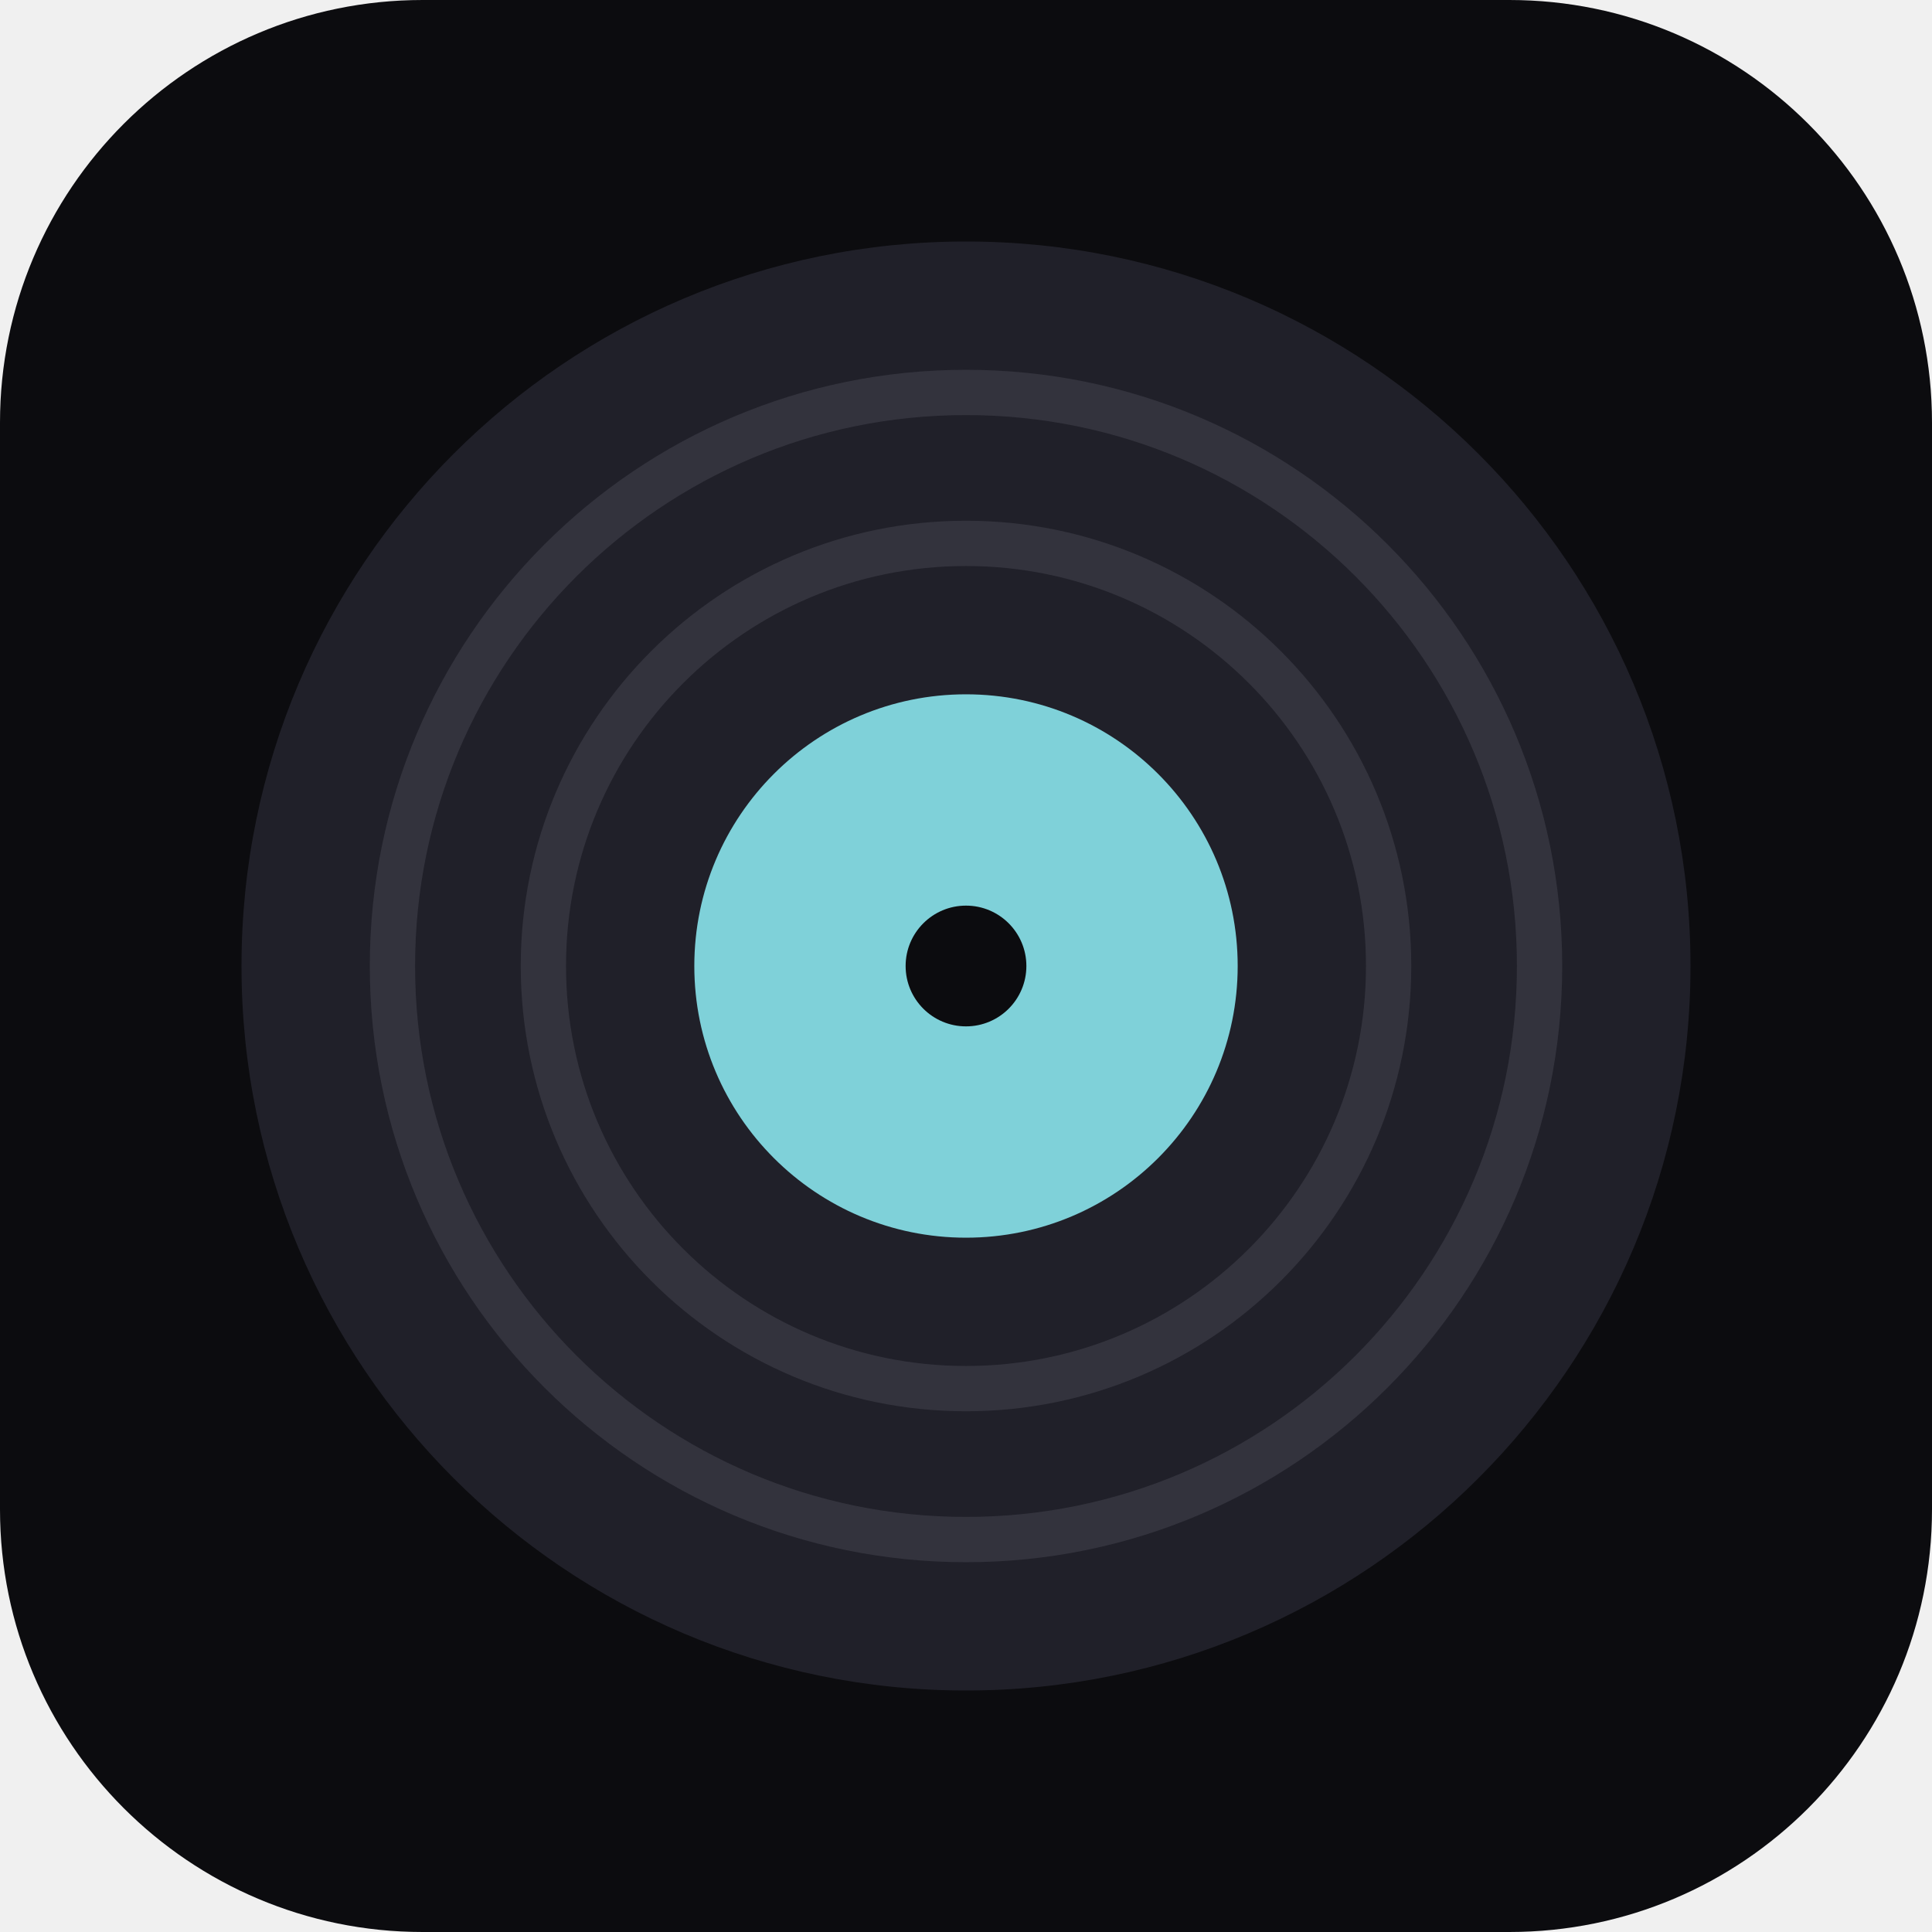
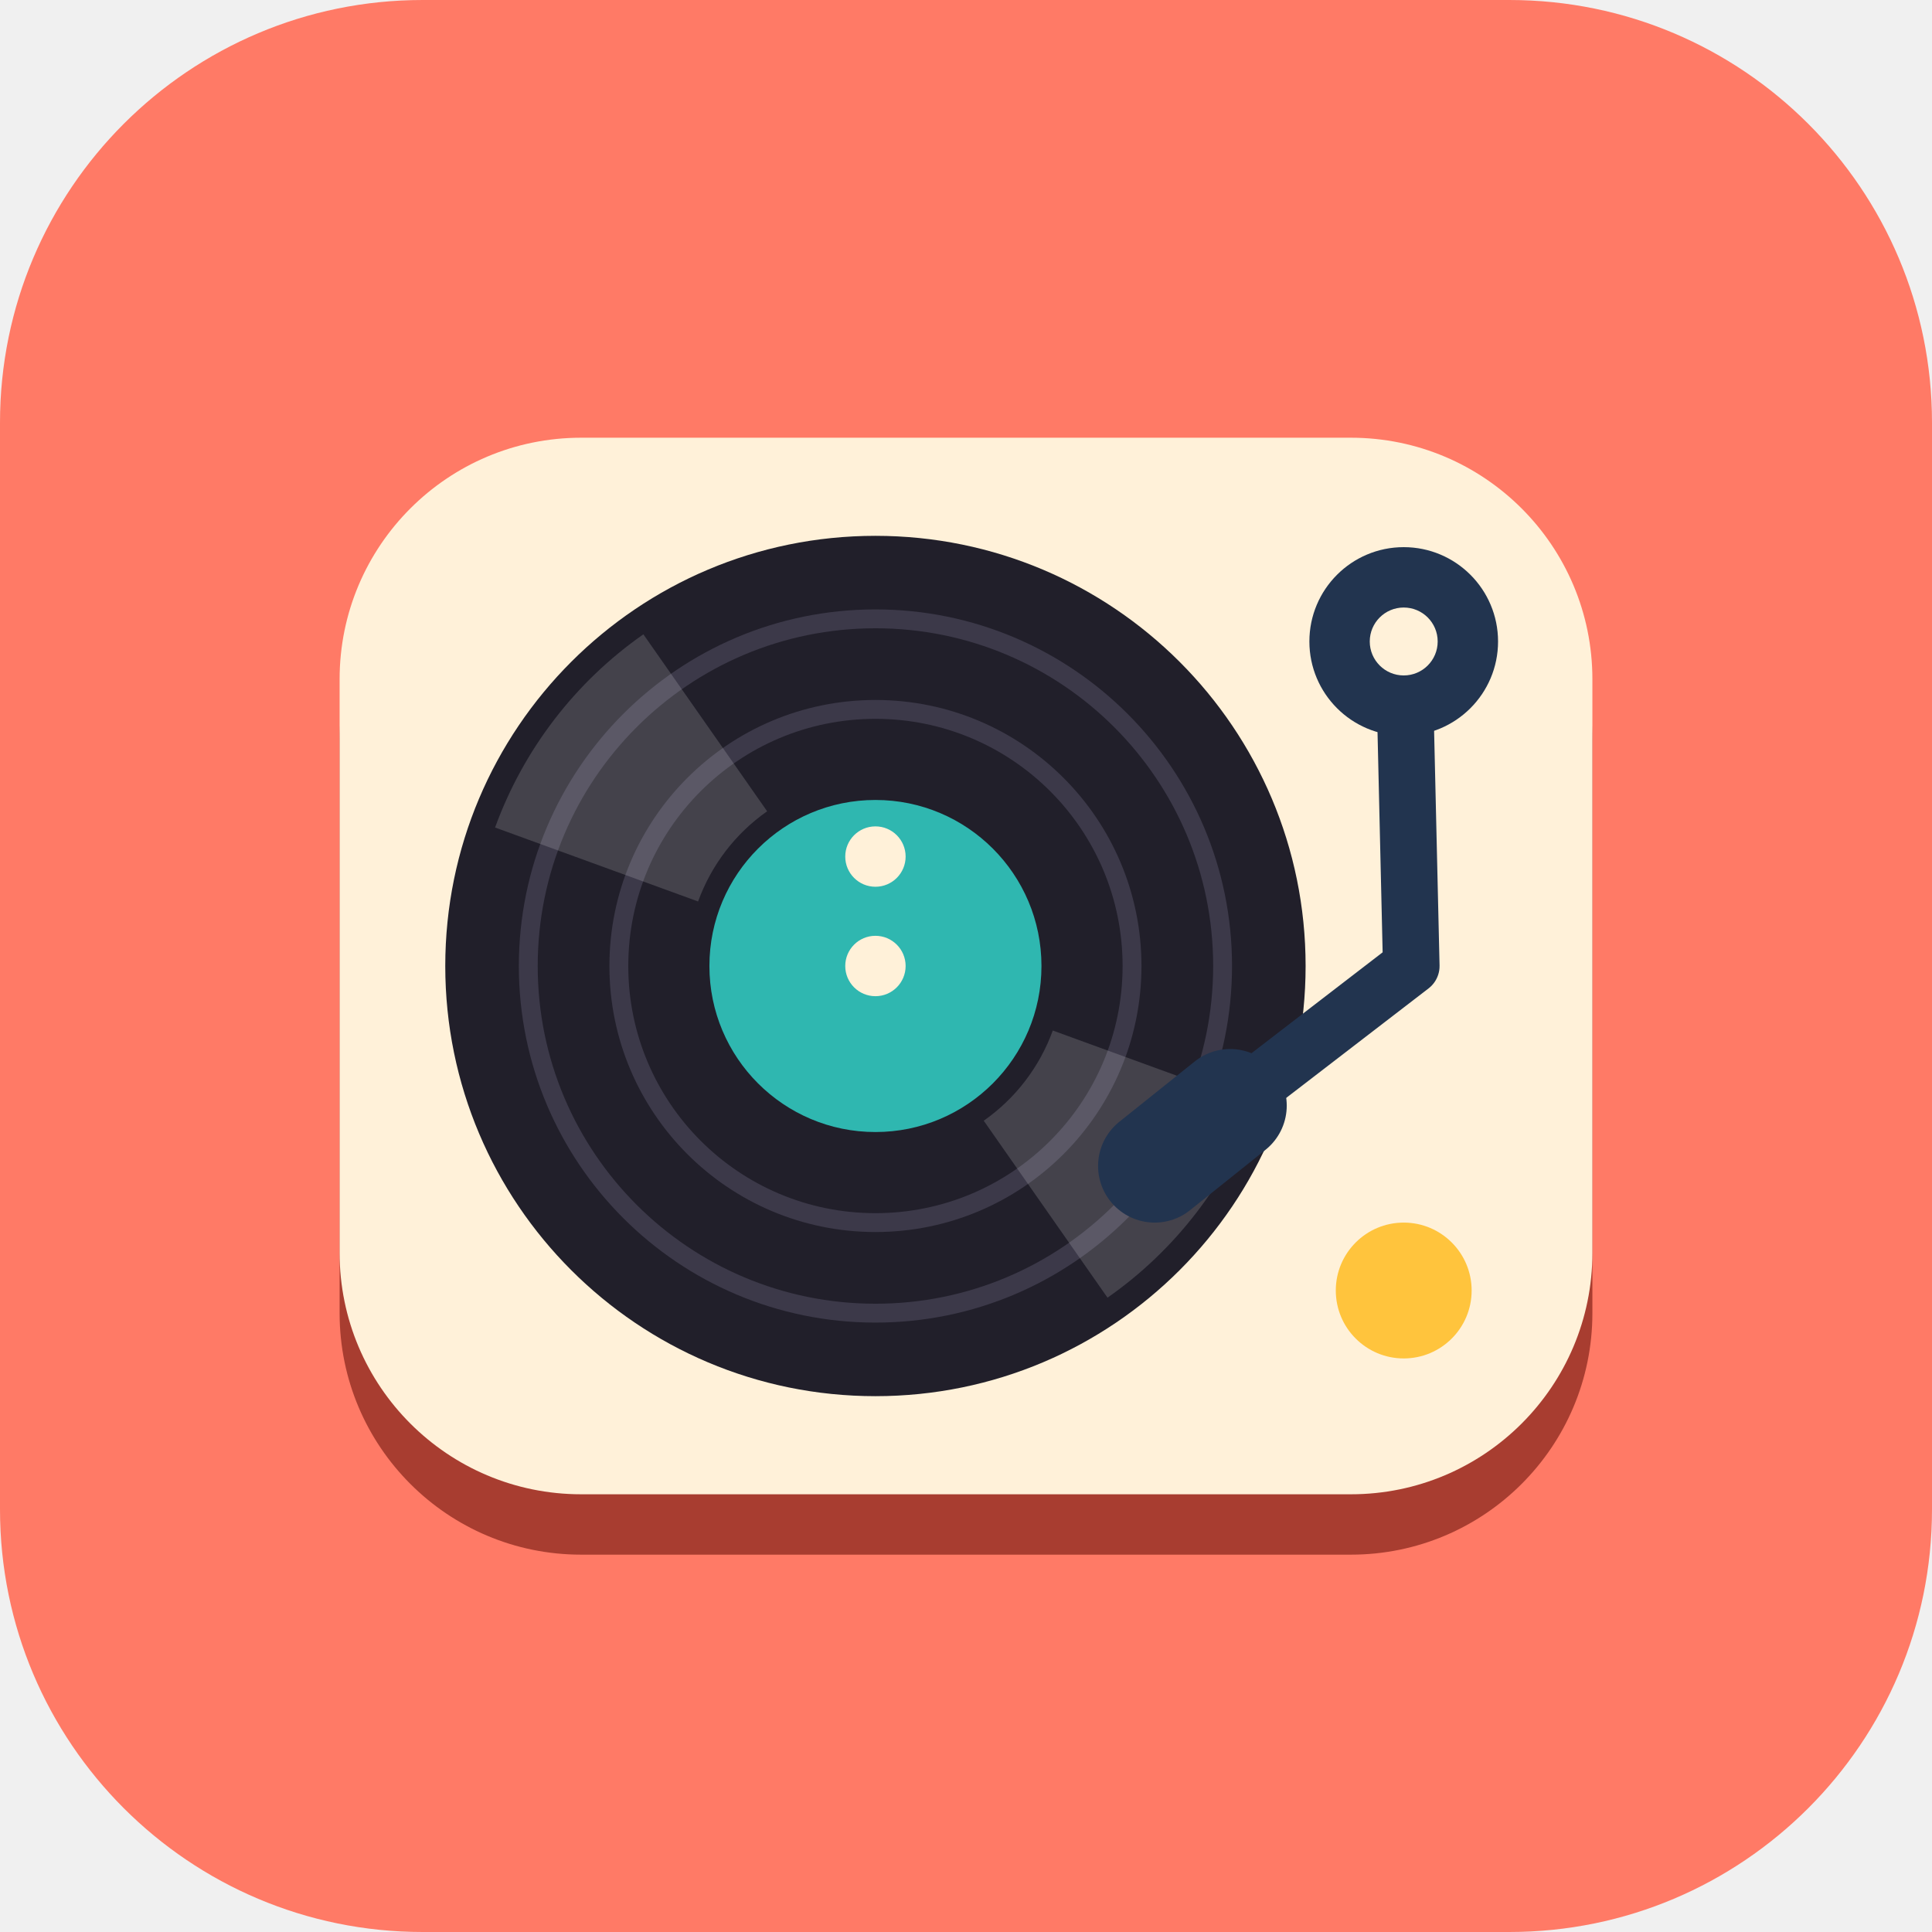
- <svg xmlns="http://www.w3.org/2000/svg" viewBox="0 0 64 64" width="64" height="64">
-   <rect width="64" height="64" rx="14" fill="#0c0c0f" />
-   <circle cx="32" cy="32" r="24" fill="#202029" />
-   <circle cx="32" cy="32" r="19" fill="none" stroke="#33333d" stroke-width="1.5" />
-   <circle cx="32" cy="32" r="14" fill="none" stroke="#33333d" stroke-width="1.5" />
-   <circle cx="32" cy="32" r="9" fill="#7fd1d9" />
-   <circle cx="32" cy="32" r="2" fill="#0c0c0f" />
+ <svg xmlns="http://www.w3.org/2000/svg" viewBox="0 0 512 512" width="512" height="512">
+   <rect width="512" height="512" rx="112" fill="#ff7a66" />
+   <rect x="90" y="132" width="332" height="280" rx="64" fill="#a83d30" />
+   <rect x="90" y="116" width="332" height="280" rx="64" fill="#fff1d9" />
+   <circle cx="232" cy="256" r="114" fill="#211f2a" />
+   <g fill="none" stroke="#3c3949" stroke-width="5">
+     <circle cx="232" cy="256" r="92" />
+     <circle cx="232" cy="256" r="68" />
+   </g>
+   <g fill="#ffffff" opacity="0.16">
+     <path d="M131.2 219.3 A107.3 107.3 0 0 1 170.5 168.1 L203.3 215 A50 50 0 0 0 185 238.9 Z" />
+     <path d="M332.8 292.7 A107.3 107.3 0 0 1 293.5 343.9 L260.7 297 A50 50 0 0 0 279 273.1 Z" />
+   </g>
+   <circle cx="232" cy="256" r="44" fill="#2fb7b0" />
+   <circle cx="232" cy="227" r="8" fill="#fff1d9" />
+   <circle cx="232" cy="256" r="8" fill="#fff1d9" />
+   <path d="M372 170 L374 256 L322 296" fill="none" stroke="#22344f" stroke-width="15" stroke-linecap="round" stroke-linejoin="round" />
+   <path d="M326 293 L306 309" fill="none" stroke="#22344f" stroke-width="30" stroke-linecap="round" />
+   <circle cx="372" cy="170" r="25" fill="#22344f" />
+   <circle cx="372" cy="170" r="9" fill="#fff1d9" />
+   <circle cx="372" cy="342" r="18" fill="#ffc43d" />
</svg>
